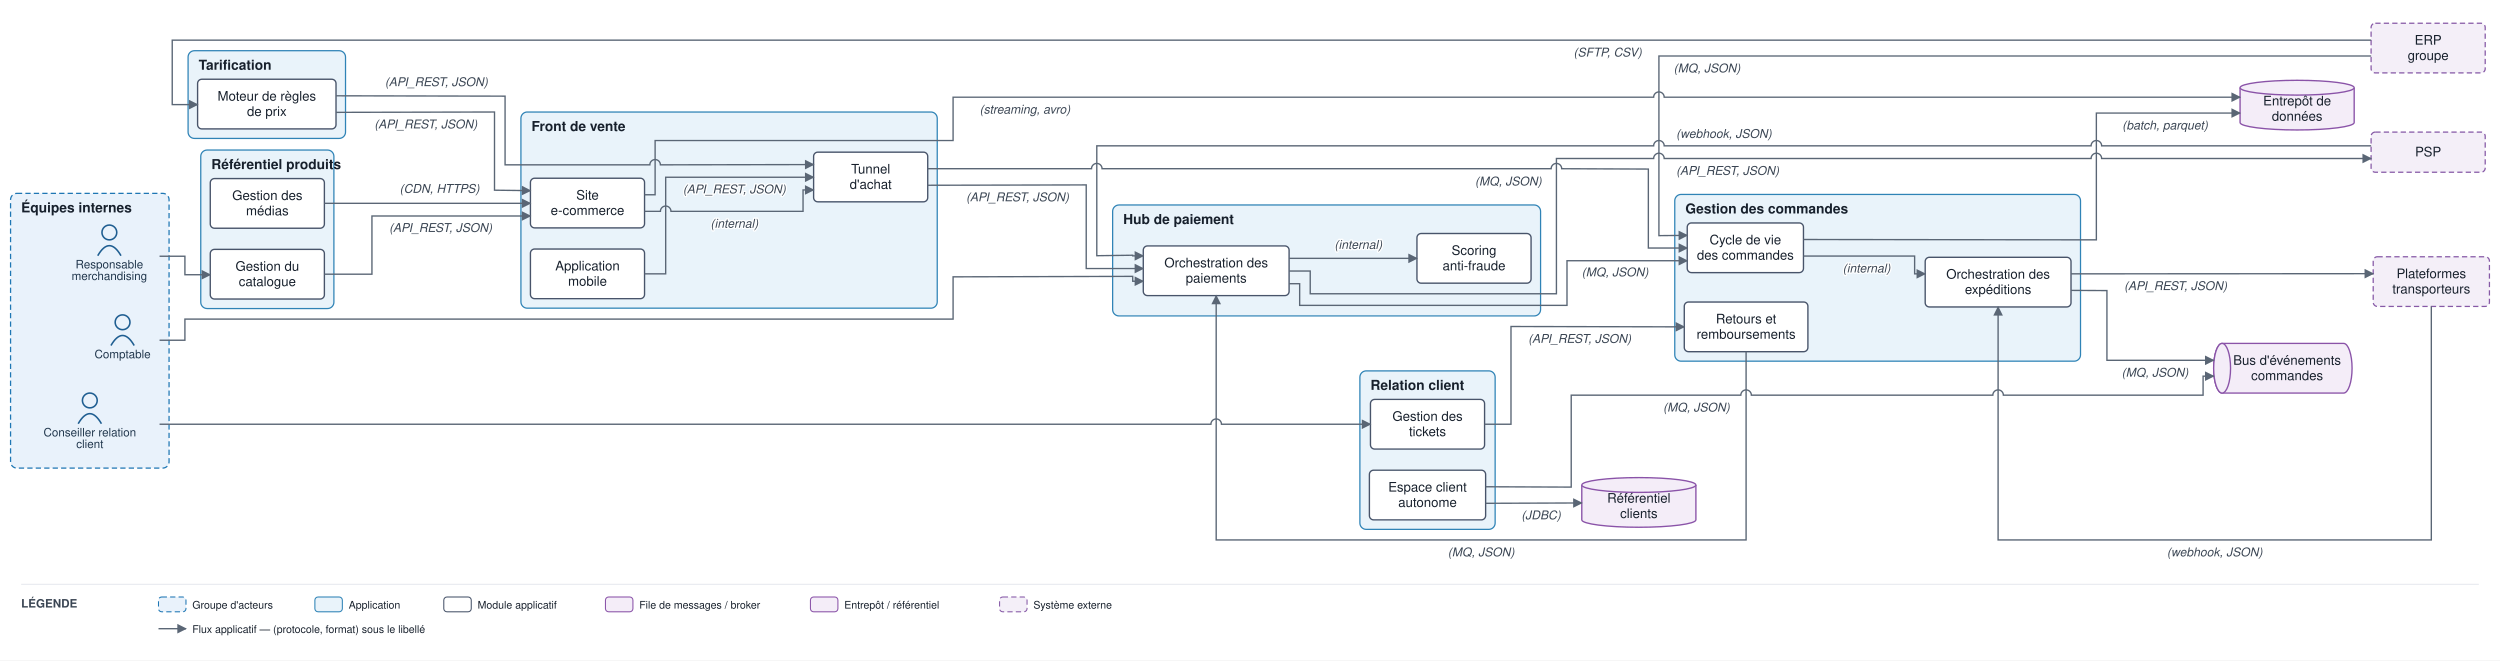
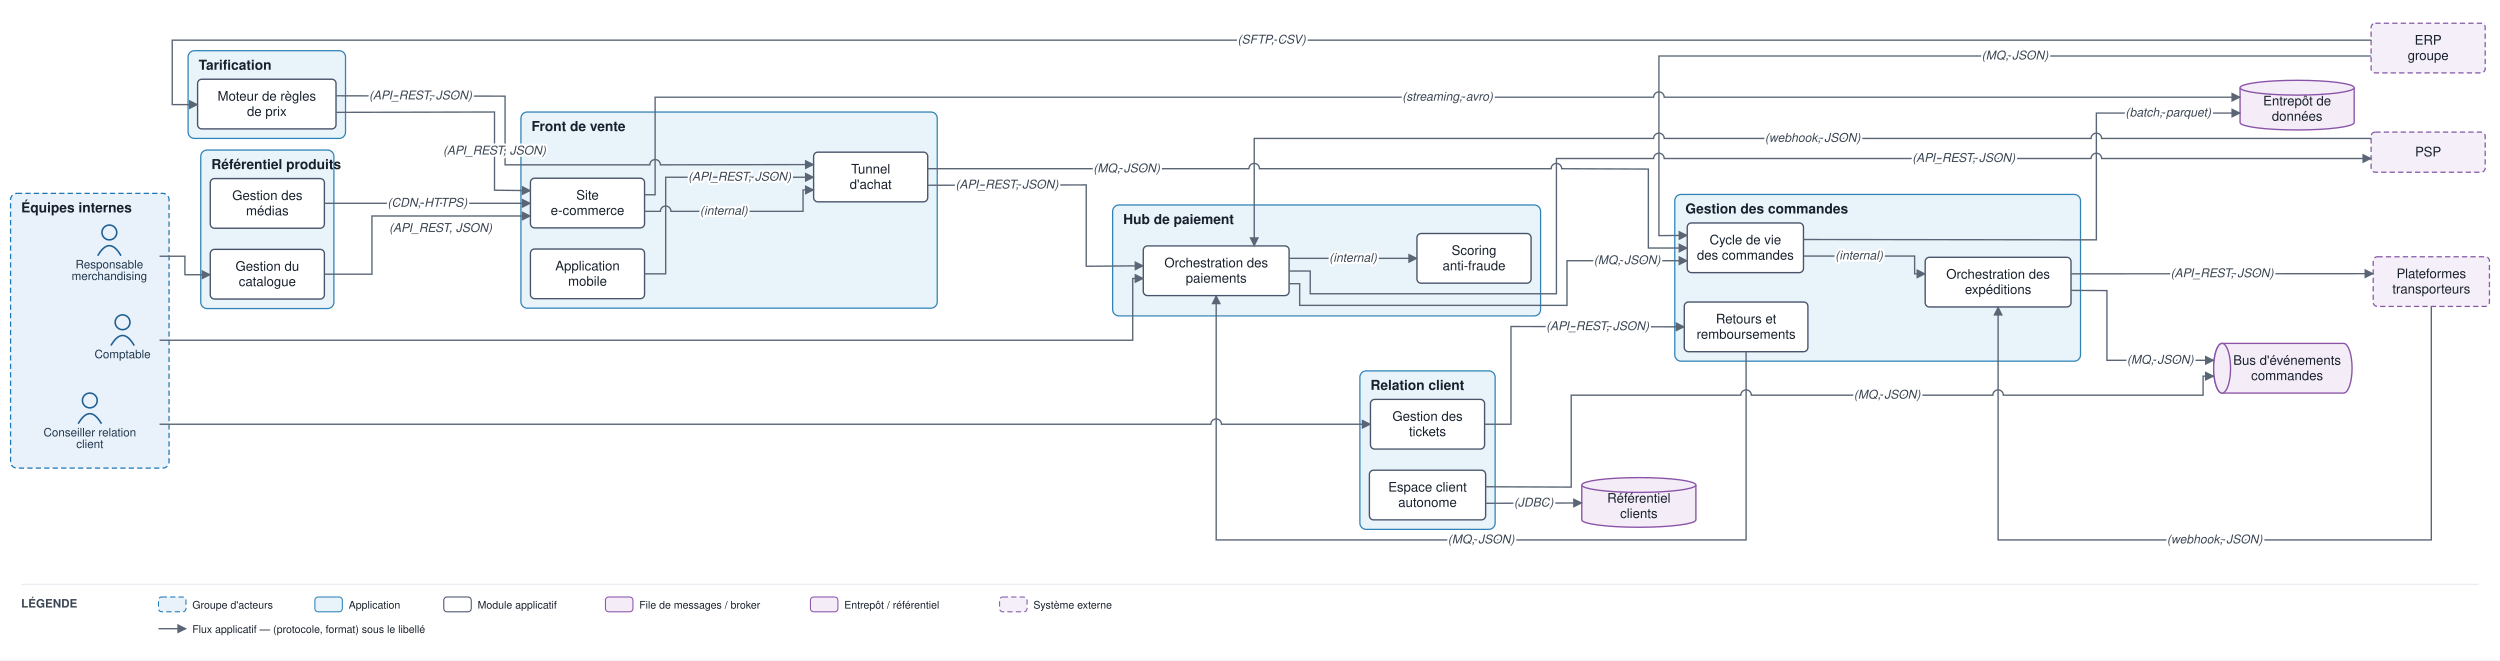
<svg xmlns="http://www.w3.org/2000/svg" viewBox="0 0 2366 625" font-family="Helvetica,Arial,sans-serif">
  <defs>
    <marker id="arr" viewBox="0 0 10 10" refX="9" refY="5" markerWidth="7" markerHeight="7" orient="auto-start-reverse">
      <path d="M0,0 L10,5 L0,10 z" fill="#5a6675" />
    </marker>
  </defs>
  <rect width="2366" height="625" fill="#ffffff" />
  <rect x="10" y="183" width="150" height="260" rx="6" fill="#e9f2fb" stroke="#1f77b4" stroke-width="1.2" stroke-dasharray="5 3" />
  <text x="20" y="201" font-size="13" font-weight="bold" fill="#17202c">Équipes internes</text>
  <rect x="493" y="106" width="394" height="185.667" rx="6" fill="#e9f3fa" stroke="#2f83b6" stroke-width="1.2" />
  <text x="503" y="124" font-size="13" font-weight="bold" fill="#17202c">Front de vente</text>
  <rect x="1585" y="184" width="384" height="157.833" rx="6" fill="#e9f3fa" stroke="#2f83b6" stroke-width="1.2" />
  <text x="1595" y="202" font-size="13" font-weight="bold" fill="#17202c">Gestion des commandes</text>
  <rect x="190" y="142" width="126" height="150" rx="6" fill="#e9f3fa" stroke="#2f83b6" stroke-width="1.2" />
  <text x="200" y="160" font-size="13" font-weight="bold" fill="#17202c">Référentiel produits</text>
  <rect x="178" y="48" width="149" height="83" rx="6" fill="#e9f3fa" stroke="#2f83b6" stroke-width="1.2" />
  <text x="188" y="66" font-size="13" font-weight="bold" fill="#17202c">Tarification</text>
  <rect x="1053" y="194" width="405" height="105" rx="6" fill="#e9f3fa" stroke="#2f83b6" stroke-width="1.2" />
  <text x="1063" y="212" font-size="13" font-weight="bold" fill="#17202c">Hub de paiement</text>
  <rect x="1287" y="351" width="128" height="150" rx="6" fill="#e9f3fa" stroke="#2f83b6" stroke-width="1.2" />
  <text x="1297" y="369" font-size="13" font-weight="bold" fill="#17202c">Relation client</text>
  <circle cx="103.5" cy="220" r="7" fill="none" stroke="#1f5e91" stroke-width="1.5" />
  <path d="M 92.5 242 q 11 -19 22 0" fill="none" stroke="#1f5e91" stroke-width="1.5" />
  <text x="103.5" y="254" font-size="11" text-anchor="middle" fill="#20364c">Responsable</text>
  <text x="103.5" y="265" font-size="11" text-anchor="middle" fill="#20364c">merchandising</text>
  <circle cx="85" cy="379" r="7" fill="none" stroke="#1f5e91" stroke-width="1.5" />
  <path d="M 74 401 q 11 -19 22 0" fill="none" stroke="#1f5e91" stroke-width="1.5" />
  <text x="85" y="413" font-size="11" text-anchor="middle" fill="#20364c">Conseiller relation</text>
  <text x="85" y="424" font-size="11" text-anchor="middle" fill="#20364c">client</text>
  <circle cx="116" cy="305" r="7" fill="none" stroke="#1f5e91" stroke-width="1.5" />
  <path d="M 105 327 q 11 -19 22 0" fill="none" stroke="#1f5e91" stroke-width="1.5" />
  <text x="116" y="339" font-size="11" text-anchor="middle" fill="#20364c">Comptable</text>
  <rect x="502" y="168.667" width="108" height="47" rx="4" fill="#ffffff" stroke="#48546a" stroke-width="1.3" />
  <text x="556" y="188.917" font-size="12.5" text-anchor="middle" fill="#17202c">Site</text>
  <text x="556" y="203.417" font-size="12.5" text-anchor="middle" fill="#17202c">e-commerce</text>
  <rect x="502" y="235.667" width="108" height="47" rx="4" fill="#ffffff" stroke="#48546a" stroke-width="1.3" />
  <text x="556" y="255.917" font-size="12.5" text-anchor="middle" fill="#17202c">Application</text>
  <text x="556" y="270.417" font-size="12.5" text-anchor="middle" fill="#17202c">mobile</text>
  <rect x="770" y="144" width="108" height="47" rx="4" fill="#ffffff" stroke="#48546a" stroke-width="1.3" />
  <text x="824" y="164.25" font-size="12.5" text-anchor="middle" fill="#17202c">Tunnel</text>
  <text x="824" y="178.75" font-size="12.5" text-anchor="middle" fill="#17202c">d'achat</text>
  <rect x="1596.8" y="211" width="110" height="47" rx="4" fill="#ffffff" stroke="#48546a" stroke-width="1.3" />
  <text x="1651.8" y="231.25" font-size="12.5" text-anchor="middle" fill="#17202c">Cycle de vie</text>
  <text x="1651.8" y="245.75" font-size="12.5" text-anchor="middle" fill="#17202c">des commandes</text>
  <rect x="1822" y="243.5" width="138" height="47" rx="4" fill="#ffffff" stroke="#48546a" stroke-width="1.3" />
  <text x="1891" y="263.75" font-size="12.5" text-anchor="middle" fill="#17202c">Orchestration des</text>
  <text x="1891" y="278.25" font-size="12.5" text-anchor="middle" fill="#17202c">expéditions</text>
  <rect x="1594" y="285.833" width="117" height="47" rx="4" fill="#ffffff" stroke="#48546a" stroke-width="1.3" />
  <text x="1652.5" y="306.083" font-size="12.5" text-anchor="middle" fill="#17202c">Retours et</text>
  <text x="1652.5" y="320.583" font-size="12.5" text-anchor="middle" fill="#17202c">remboursements</text>
  <rect x="199" y="236" width="108" height="47" rx="4" fill="#ffffff" stroke="#48546a" stroke-width="1.3" />
  <text x="253" y="256.25" font-size="12.5" text-anchor="middle" fill="#17202c">Gestion du</text>
  <text x="253" y="270.75" font-size="12.5" text-anchor="middle" fill="#17202c">catalogue</text>
  <rect x="199" y="169" width="108" height="47" rx="4" fill="#ffffff" stroke="#48546a" stroke-width="1.3" />
  <text x="253" y="189.25" font-size="12.5" text-anchor="middle" fill="#17202c">Gestion des</text>
  <text x="253" y="203.75" font-size="12.5" text-anchor="middle" fill="#17202c">médias</text>
  <rect x="187" y="75" width="131" height="47" rx="4" fill="#ffffff" stroke="#48546a" stroke-width="1.3" />
  <text x="252.5" y="95.25" font-size="12.5" text-anchor="middle" fill="#17202c">Moteur de règles</text>
  <text x="252.5" y="109.75" font-size="12.5" text-anchor="middle" fill="#17202c">de prix</text>
  <rect x="1082" y="232.75" width="138" height="47" rx="4" fill="#ffffff" stroke="#48546a" stroke-width="1.3" />
  <text x="1151" y="253" font-size="12.5" text-anchor="middle" fill="#17202c">Orchestration des</text>
  <text x="1151" y="267.5" font-size="12.5" text-anchor="middle" fill="#17202c">paiements</text>
  <rect x="1341" y="221" width="108" height="47" rx="4" fill="#ffffff" stroke="#48546a" stroke-width="1.3" />
  <text x="1395" y="241.25" font-size="12.5" text-anchor="middle" fill="#17202c">Scoring</text>
  <text x="1395" y="255.75" font-size="12.5" text-anchor="middle" fill="#17202c">anti-fraude</text>
  <rect x="1297" y="378" width="108" height="47" rx="4" fill="#ffffff" stroke="#48546a" stroke-width="1.3" />
  <text x="1351" y="398.25" font-size="12.5" text-anchor="middle" fill="#17202c">Gestion des</text>
  <text x="1351" y="412.75" font-size="12.5" text-anchor="middle" fill="#17202c">tickets</text>
  <rect x="1296" y="445" width="110" height="47" rx="4" fill="#ffffff" stroke="#48546a" stroke-width="1.3" />
  <text x="1351" y="465.25" font-size="12.5" text-anchor="middle" fill="#17202c">Espace client</text>
  <text x="1351" y="479.75" font-size="12.5" text-anchor="middle" fill="#17202c">autonome</text>
  <path d="M 2103 325 h 115 a 8 23.5 0 0 1 0 47 h -115 a 8 23.5 0 0 1 0 -47" fill="#f4edf8" stroke="#8a53a8" stroke-width="1.3" />
  <ellipse cx="2103" cy="348.5" rx="8" ry="23.5" fill="#f4edf8" stroke="#8a53a8" stroke-width="1.3" />
  <text x="2164.5" y="345.25" font-size="12.5" text-anchor="middle" fill="#17202c">Bus d'événements</text>
  <text x="2164.5" y="359.75" font-size="12.5" text-anchor="middle" fill="#17202c">commandes</text>
  <path d="M 2120 83 v 33 a 54 7 0 0 0 108 0 v -33" fill="#f4edf8" stroke="#8a53a8" stroke-width="1.3" />
  <ellipse cx="2174" cy="83" rx="54" ry="7" fill="#f4edf8" stroke="#8a53a8" stroke-width="1.3" />
  <text x="2174" y="99.75" font-size="12.5" text-anchor="middle" fill="#17202c">Entrepôt de</text>
  <text x="2174" y="114.25" font-size="12.5" text-anchor="middle" fill="#17202c">données</text>
  <path d="M 1497 459 v 33 a 54 7 0 0 0 108 0 v -33" fill="#f4edf8" stroke="#8a53a8" stroke-width="1.3" />
  <ellipse cx="1551" cy="459" rx="54" ry="7" fill="#f4edf8" stroke="#8a53a8" stroke-width="1.3" />
  <text x="1551" y="475.75" font-size="12.5" text-anchor="middle" fill="#17202c">Référentiel</text>
  <text x="1551" y="490.25" font-size="12.5" text-anchor="middle" fill="#17202c">clients</text>
  <rect x="2244" y="125" width="108" height="38" rx="4" fill="#f4eff8" stroke="#8659a6" stroke-width="1.2" stroke-dasharray="5 3" />
  <text x="2298" y="148" font-size="12.5" text-anchor="middle" fill="#17202c">PSP</text>
  <rect x="2246" y="243" width="110" height="47" rx="4" fill="#f4eff8" stroke="#8659a6" stroke-width="1.2" stroke-dasharray="5 3" />
  <text x="2301" y="263.25" font-size="12.5" text-anchor="middle" fill="#17202c">Plateformes</text>
  <text x="2301" y="277.75" font-size="12.5" text-anchor="middle" fill="#17202c">transporteurs</text>
  <rect x="2244" y="22" width="108" height="47" rx="4" fill="#f4eff8" stroke="#8659a6" stroke-width="1.2" stroke-dasharray="5 3" />
  <text x="2298" y="42.25" font-size="12.5" text-anchor="middle" fill="#17202c">ERP</text>
  <text x="2298" y="56.75" font-size="12.5" text-anchor="middle" fill="#17202c">groupe</text>
  <path d="M 151 242.5 L 175 242.5 L 175 260 L 199 260" fill="none" stroke="#5a6675" stroke-width="1.3" marker-end="url(#arr)" />
  <path d="M 307 259.5 L 352 259.5 L 352 204.417 L 502 204.417" fill="none" stroke="#5a6675" stroke-width="1.3" marker-end="url(#arr)" />
-   <text x="417" y="219.5" font-size="11.5" text-anchor="middle" fill="#3a4553" font-style="italic" stroke="#ffffff" stroke-width="2.5" paint-order="stroke" stroke-linejoin="round">(API_REST, JSON)</text>
  <path d="M 307 192.417 L 502 192.417" fill="none" stroke="#5a6675" stroke-width="1.3" marker-end="url(#arr)" />
-   <text x="416" y="182.5" font-size="11.5" text-anchor="middle" fill="#3a4553" font-style="italic" stroke="#ffffff" stroke-width="2.5" paint-order="stroke" stroke-linejoin="round">(CDN, HTTPS)</text>
  <path d="M 318 106.333 L 468 106 L 468 180 L 502 180.417" fill="none" stroke="#5a6675" stroke-width="1.3" marker-end="url(#arr)" />
-   <text x="403" y="121.5" font-size="11.5" text-anchor="middle" fill="#3a4553" font-style="italic" stroke="#ffffff" stroke-width="2.5" paint-order="stroke" stroke-linejoin="round">(API_REST, JSON)</text>
  <path d="M 318 90.667 L 478 91 L 478 156 L 615 156 A 5 5 0 0 1 625 156 L 770 155.75" fill="none" stroke="#5a6675" stroke-width="1.3" marker-end="url(#arr)" />
-   <text x="413" y="81.5" font-size="11.5" text-anchor="middle" fill="#3a4553" font-style="italic" stroke="#ffffff" stroke-width="2.5" paint-order="stroke" stroke-linejoin="round">(API_REST, JSON)</text>
  <path d="M 2244 38 L 163 38 L 163 99 L 187 99" fill="none" stroke="#5a6675" stroke-width="1.3" marker-end="url(#arr)" />
-   <text x="1521.5" y="53.5" font-size="11.5" text-anchor="middle" fill="#3a4553" font-style="italic" stroke="#ffffff" stroke-width="2.5" paint-order="stroke" stroke-linejoin="round">(SFTP, CSV)</text>
  <path d="M 610 200 L 625 200 A 5 5 0 0 1 635 200 L 760 200 L 760 179.75 L 770 179.75" fill="none" stroke="#5a6675" stroke-width="1.3" marker-end="url(#arr)" />
-   <text x="695" y="215.5" font-size="11.5" text-anchor="middle" fill="#3a4553" font-style="italic" stroke="#ffffff" stroke-width="2.5" paint-order="stroke" stroke-linejoin="round">(internal)</text>
  <path d="M 610 259.167 L 630 259.167 L 630 167.75 L 770 167.75" fill="none" stroke="#5a6675" stroke-width="1.3" marker-end="url(#arr)" />
-   <text x="695" y="183" font-size="11.5" text-anchor="middle" fill="#3a4553" font-style="italic" stroke="#ffffff" stroke-width="2.5" paint-order="stroke" stroke-linejoin="round">(API_REST, JSON)</text>
-   <path d="M 878 159.667 L 1033 159.667 A 5 5 0 0 1 1043 159.667 L 1468 159.667 A 5 5 0 0 1 1478 159.667 L 1560 160 L 1560 234.75 L 1596.8 234.75" fill="none" stroke="#5a6675" stroke-width="1.3" marker-end="url(#arr)" />
-   <text x="1427.5" y="175.5" font-size="11.5" text-anchor="middle" fill="#3a4553" font-style="italic" stroke="#ffffff" stroke-width="2.5" paint-order="stroke" stroke-linejoin="round">(MQ, JSON)</text>
-   <path d="M 878 175.333 L 1028 175 L 1028 254.15 L 1082 254.15" fill="none" stroke="#5a6675" stroke-width="1.3" marker-end="url(#arr)" />
-   <text x="963" y="190.5" font-size="11.5" text-anchor="middle" fill="#3a4553" font-style="italic" stroke="#ffffff" stroke-width="2.5" paint-order="stroke" stroke-linejoin="round">(API_REST, JSON)</text>
+   <path d="M 878 159.667 L 1182 159.667 A 5 5 0 0 1 1192 159.667 L 1468 159.667 A 5 5 0 0 1 1478 159.667 L 1560 160 L 1560 234.75 L 1596.8 234.75" fill="none" stroke="#5a6675" stroke-width="1.3" marker-end="url(#arr)" />
+   <path d="M 878 175.333 L 1028 175 L 1028 252 L 1082 251.55" fill="none" stroke="#5a6675" stroke-width="1.3" marker-end="url(#arr)" />
  <path d="M 1220 244.5 L 1341 244.5" fill="none" stroke="#5a6675" stroke-width="1.3" marker-end="url(#arr)" />
-   <text x="1285.5" y="235.5" font-size="11.5" text-anchor="middle" fill="#3a4553" font-style="italic" stroke="#ffffff" stroke-width="2.5" paint-order="stroke" stroke-linejoin="round">(internal)</text>
  <path d="M 1220 256.5 L 1240 256.5 L 1240 278 L 1473 278 L 1473 150 L 1565 150 A 5 5 0 0 1 1575 150 L 1979 150 A 5 5 0 0 1 1989 150 L 2244 150" fill="none" stroke="#5a6675" stroke-width="1.3" marker-end="url(#arr)" />
-   <text x="1635" y="165.5" font-size="11.5" text-anchor="middle" fill="#3a4553" font-style="italic" stroke="#ffffff" stroke-width="2.5" paint-order="stroke" stroke-linejoin="round">(API_REST, JSON)</text>
-   <path d="M 2244 138 L 1989 138 A 5 5 0 0 0 1979 138 L 1575 138 A 5 5 0 0 0 1565 138 L 1038 138 L 1038 242 L 1072 241.55 L 1072 242.15 L 1082 242.15" fill="none" stroke="#5a6675" stroke-width="1.3" marker-end="url(#arr)" />
-   <text x="1631.5" y="130.5" font-size="11.5" text-anchor="middle" fill="#3a4553" font-style="italic" stroke="#ffffff" stroke-width="2.5" paint-order="stroke" stroke-linejoin="round">(webhook, JSON)</text>
+   <path d="M 2244 131 L 1989 131 A 5 5 0 0 0 1979 131 L 1575 131 A 5 5 0 0 0 1565 131 L 1187 131 L 1187 232.75" fill="none" stroke="#5a6675" stroke-width="1.3" marker-end="url(#arr)" />
  <path d="M 1220 268.5 L 1230 268.5 L 1230 289 L 1483 289 L 1483 246.75 L 1596.8 246.75" fill="none" stroke="#5a6675" stroke-width="1.3" marker-end="url(#arr)" />
-   <text x="1528.5" y="261.5" font-size="11.5" text-anchor="middle" fill="#3a4553" font-style="italic" stroke="#ffffff" stroke-width="2.5" paint-order="stroke" stroke-linejoin="round">(MQ, JSON)</text>
  <path d="M 1706.8 242.333 L 1812 242.333 L 1812 259.167 L 1822 259.167" fill="none" stroke="#5a6675" stroke-width="1.3" marker-end="url(#arr)" />
-   <text x="1766.5" y="257.833" font-size="11.5" text-anchor="middle" fill="#3a4553" font-style="italic" stroke="#ffffff" stroke-width="2.5" paint-order="stroke" stroke-linejoin="round">(internal)</text>
  <path d="M 1960 259.167 L 2246 259" fill="none" stroke="#5a6675" stroke-width="1.3" marker-end="url(#arr)" />
-   <text x="2059" y="274.5" font-size="11.5" text-anchor="middle" fill="#3a4553" font-style="italic" stroke="#ffffff" stroke-width="2.5" paint-order="stroke" stroke-linejoin="round">(API_REST, JSON)</text>
  <path d="M 2301 290 L 2301 511 L 1891 511 L 1891 290.5" fill="none" stroke="#5a6675" stroke-width="1.3" marker-end="url(#arr)" />
-   <text x="2096" y="526.5" font-size="11.5" text-anchor="middle" fill="#3a4553" font-style="italic" stroke="#ffffff" stroke-width="2.5" paint-order="stroke" stroke-linejoin="round">(webhook, JSON)</text>
  <path d="M 1960 274.833 L 1994 275 L 1994 341 L 2095 341" fill="none" stroke="#5a6675" stroke-width="1.3" marker-end="url(#arr)" />
-   <text x="2039.5" y="356.5" font-size="11.5" text-anchor="middle" fill="#3a4553" font-style="italic" stroke="#ffffff" stroke-width="2.5" paint-order="stroke" stroke-linejoin="round">(MQ, JSON)</text>
  <path d="M 1406 460.667 L 1487 461 L 1487 374 L 1647.5 374 A 5 5 0 0 1 1657.5 374 L 1886 374 A 5 5 0 0 1 1896 374 L 2085 374 L 2085 356 L 2095 356" fill="none" stroke="#5a6675" stroke-width="1.3" marker-end="url(#arr)" />
-   <text x="1605.5" y="389.5" font-size="11.5" text-anchor="middle" fill="#3a4553" font-style="italic" stroke="#ffffff" stroke-width="2.5" paint-order="stroke" stroke-linejoin="round">(MQ, JSON)</text>
  <path d="M 151 401.5 L 1146 401.5 A 5 5 0 0 1 1156 401.5 L 1297 401.5" fill="none" stroke="#5a6675" stroke-width="1.3" marker-end="url(#arr)" />
  <path d="M 1405 401.5 L 1430 401.5 L 1430 309 L 1594 309.333" fill="none" stroke="#5a6675" stroke-width="1.3" marker-end="url(#arr)" />
-   <text x="1495" y="324.5" font-size="11.5" text-anchor="middle" fill="#3a4553" font-style="italic" stroke="#ffffff" stroke-width="2.5" paint-order="stroke" stroke-linejoin="round">(API_REST, JSON)</text>
  <path d="M 1652.5 332.833 L 1652.5 511 L 1151 511 L 1151 279.75" fill="none" stroke="#5a6675" stroke-width="1.3" marker-end="url(#arr)" />
-   <text x="1401.75" y="526.5" font-size="11.5" text-anchor="middle" fill="#3a4553" font-style="italic" stroke="#ffffff" stroke-width="2.5" paint-order="stroke" stroke-linejoin="round">(MQ, JSON)</text>
  <path d="M 1406 476.333 L 1497 476" fill="none" stroke="#5a6675" stroke-width="1.3" marker-end="url(#arr)" />
-   <text x="1458.5" y="491.5" font-size="11.5" text-anchor="middle" fill="#3a4553" font-style="italic" stroke="#ffffff" stroke-width="2.5" paint-order="stroke" stroke-linejoin="round">(JDBC)</text>
  <path d="M 1706.8 226.667 L 1984 227 L 1984 107 L 2120 107" fill="none" stroke="#5a6675" stroke-width="1.3" marker-end="url(#arr)" />
-   <text x="2049" y="122.5" font-size="11.5" text-anchor="middle" fill="#3a4553" font-style="italic" stroke="#ffffff" stroke-width="2.5" paint-order="stroke" stroke-linejoin="round">(batch, parquet)</text>
-   <path d="M 610 184.333 L 620 184.333 L 620 133 L 902 133 L 902 92 L 1565 92 A 5 5 0 0 1 1575 92 L 2120 92" fill="none" stroke="#5a6675" stroke-width="1.3" marker-end="url(#arr)" />
-   <text x="970" y="107.5" font-size="11.5" text-anchor="middle" fill="#3a4553" font-style="italic" stroke="#ffffff" stroke-width="2.5" paint-order="stroke" stroke-linejoin="round">(streaming, avro)</text>
-   <path d="M 151 322 L 175 322 L 175 302 L 902 302 L 902 262 L 1072 261.55 L 1072 266.15 L 1082 266.15" fill="none" stroke="#5a6675" stroke-width="1.3" marker-end="url(#arr)" />
+   <path d="M 610 184.333 L 620 184.333 L 620 92 L 1565 92 A 5 5 0 0 1 1575 92 L 2120 92" fill="none" stroke="#5a6675" stroke-width="1.3" marker-end="url(#arr)" />
+   <path d="M 151 322 L 1072 322 L 1072 263.55 L 1082 263.55" fill="none" stroke="#5a6675" stroke-width="1.3" marker-end="url(#arr)" />
  <path d="M 2244 53 L 1570 53 L 1570 223 L 1596.8 222.75" fill="none" stroke="#5a6675" stroke-width="1.3" marker-end="url(#arr)" />
-   <text x="1615.5" y="68.5" font-size="11.5" text-anchor="middle" fill="#3a4553" font-style="italic" stroke="#ffffff" stroke-width="2.5" paint-order="stroke" stroke-linejoin="round">(MQ, JSON)</text>
+   <text x="417" y="219.5" font-size="11.5" text-anchor="middle" fill="#3a4553" font-style="italic" stroke="#ffffff" stroke-width="4" paint-order="stroke" stroke-linejoin="round">(API_REST, JSON)</text>
+   <text x="404.5" y="195.667" font-size="11.5" text-anchor="middle" fill="#3a4553" font-style="italic" stroke="#ffffff" stroke-width="4" paint-order="stroke" stroke-linejoin="round">(CDN, HTTPS)</text>
+   <text x="468" y="146.25" font-size="11.5" text-anchor="middle" fill="#3a4553" font-style="italic" stroke="#ffffff" stroke-width="4" paint-order="stroke" stroke-linejoin="round">(API_REST, JSON)</text>
+   <text x="398" y="94.083" font-size="11.5" text-anchor="middle" fill="#3a4553" font-style="italic" stroke="#ffffff" stroke-width="4" paint-order="stroke" stroke-linejoin="round">(API_REST, JSON)</text>
+   <text x="1203.5" y="41.25" font-size="11.5" text-anchor="middle" fill="#3a4553" font-style="italic" stroke="#ffffff" stroke-width="4" paint-order="stroke" stroke-linejoin="round">(SFTP, CSV)</text>
+   <text x="685" y="203.25" font-size="11.5" text-anchor="middle" fill="#3a4553" font-style="italic" stroke="#ffffff" stroke-width="4" paint-order="stroke" stroke-linejoin="round">(internal)</text>
+   <text x="700" y="171" font-size="11.5" text-anchor="middle" fill="#3a4553" font-style="italic" stroke="#ffffff" stroke-width="4" paint-order="stroke" stroke-linejoin="round">(API_REST, JSON)</text>
+   <text x="1066.25" y="163.083" font-size="11.5" text-anchor="middle" fill="#3a4553" font-style="italic" stroke="#ffffff" stroke-width="4" paint-order="stroke" stroke-linejoin="round">(MQ, JSON)</text>
+   <text x="953" y="178.417" font-size="11.5" text-anchor="middle" fill="#3a4553" font-style="italic" stroke="#ffffff" stroke-width="4" paint-order="stroke" stroke-linejoin="round">(API_REST, JSON)</text>
+   <text x="1280.5" y="247.75" font-size="11.5" text-anchor="middle" fill="#3a4553" font-style="italic" stroke="#ffffff" stroke-width="4" paint-order="stroke" stroke-linejoin="round">(internal)</text>
+   <text x="1858.5" y="153.25" font-size="11.5" text-anchor="middle" fill="#3a4553" font-style="italic" stroke="#ffffff" stroke-width="4" paint-order="stroke" stroke-linejoin="round">(API_REST, JSON)</text>
+   <text x="1715.5" y="134.25" font-size="11.5" text-anchor="middle" fill="#3a4553" font-style="italic" stroke="#ffffff" stroke-width="4" paint-order="stroke" stroke-linejoin="round">(webhook, JSON)</text>
+   <text x="1539.9" y="250" font-size="11.5" text-anchor="middle" fill="#3a4553" font-style="italic" stroke="#ffffff" stroke-width="4" paint-order="stroke" stroke-linejoin="round">(MQ, JSON)</text>
+   <text x="1759.4" y="245.583" font-size="11.5" text-anchor="middle" fill="#3a4553" font-style="italic" stroke="#ffffff" stroke-width="4" paint-order="stroke" stroke-linejoin="round">(internal)</text>
+   <text x="2103" y="262.333" font-size="11.5" text-anchor="middle" fill="#3a4553" font-style="italic" stroke="#ffffff" stroke-width="4" paint-order="stroke" stroke-linejoin="round">(API_REST, JSON)</text>
+   <text x="2096" y="514.25" font-size="11.5" text-anchor="middle" fill="#3a4553" font-style="italic" stroke="#ffffff" stroke-width="4" paint-order="stroke" stroke-linejoin="round">(webhook, JSON)</text>
+   <text x="2044.5" y="344.25" font-size="11.5" text-anchor="middle" fill="#3a4553" font-style="italic" stroke="#ffffff" stroke-width="4" paint-order="stroke" stroke-linejoin="round">(MQ, JSON)</text>
+   <text x="1786" y="377.25" font-size="11.5" text-anchor="middle" fill="#3a4553" font-style="italic" stroke="#ffffff" stroke-width="4" paint-order="stroke" stroke-linejoin="round">(MQ, JSON)</text>
+   <text x="1512" y="312.417" font-size="11.5" text-anchor="middle" fill="#3a4553" font-style="italic" stroke="#ffffff" stroke-width="4" paint-order="stroke" stroke-linejoin="round">(API_REST, JSON)</text>
+   <text x="1401.75" y="514.25" font-size="11.5" text-anchor="middle" fill="#3a4553" font-style="italic" stroke="#ffffff" stroke-width="4" paint-order="stroke" stroke-linejoin="round">(MQ, JSON)</text>
+   <text x="1451.5" y="479.417" font-size="11.5" text-anchor="middle" fill="#3a4553" font-style="italic" stroke="#ffffff" stroke-width="4" paint-order="stroke" stroke-linejoin="round">(JDBC)</text>
+   <text x="2052" y="110.25" font-size="11.5" text-anchor="middle" fill="#3a4553" font-style="italic" stroke="#ffffff" stroke-width="4" paint-order="stroke" stroke-linejoin="round">(batch, parquet)</text>
+   <text x="1370" y="95.25" font-size="11.5" text-anchor="middle" fill="#3a4553" font-style="italic" stroke="#ffffff" stroke-width="4" paint-order="stroke" stroke-linejoin="round">(streaming, avro)</text>
+   <text x="1907" y="56.25" font-size="11.5" text-anchor="middle" fill="#3a4553" font-style="italic" stroke="#ffffff" stroke-width="4" paint-order="stroke" stroke-linejoin="round">(MQ, JSON)</text>
  <line x1="20" y1="553" x2="2346" y2="553" stroke="#e6e9ee" stroke-width="1" />
  <text x="20" y="575" font-size="11" font-weight="bold" fill="#3a4553">LÉGENDE</text>
  <rect x="150" y="565" width="26" height="14" rx="3" fill="#e9f2fb" stroke="#1f77b4" stroke-dasharray="5 3" />
  <text x="182" y="576" font-size="10" fill="#17202c">Groupe d'acteurs</text>
  <rect x="298" y="565" width="26" height="14" rx="3" fill="#e9f3fa" stroke="#2f83b6" />
  <text x="330" y="576" font-size="10" fill="#17202c">Application</text>
  <rect x="420" y="565" width="26" height="14" rx="3" fill="#ffffff" stroke="#48546a" />
  <text x="452" y="576" font-size="10" fill="#17202c">Module applicatif</text>
  <rect x="573" y="565" width="26" height="14" rx="3" fill="#f4edf8" stroke="#8a53a8" />
  <text x="605" y="576" font-size="10" fill="#17202c">File de messages / broker</text>
  <rect x="767" y="565" width="26" height="14" rx="3" fill="#f4edf8" stroke="#8a53a8" />
  <text x="799" y="576" font-size="10" fill="#17202c">Entrepôt / référentiel</text>
  <rect x="946" y="565" width="26" height="14" rx="3" fill="#f4eff8" stroke="#8659a6" stroke-dasharray="5 3" />
  <text x="978" y="576" font-size="10" fill="#17202c">Système externe</text>
  <line x1="150" y1="595" x2="176" y2="595" stroke="#5a6675" stroke-width="1.3" marker-end="url(#arr)" />
  <text x="182" y="599" font-size="10" fill="#17202c">Flux applicatif — (protocole, format) sous le libellé</text>
</svg>
